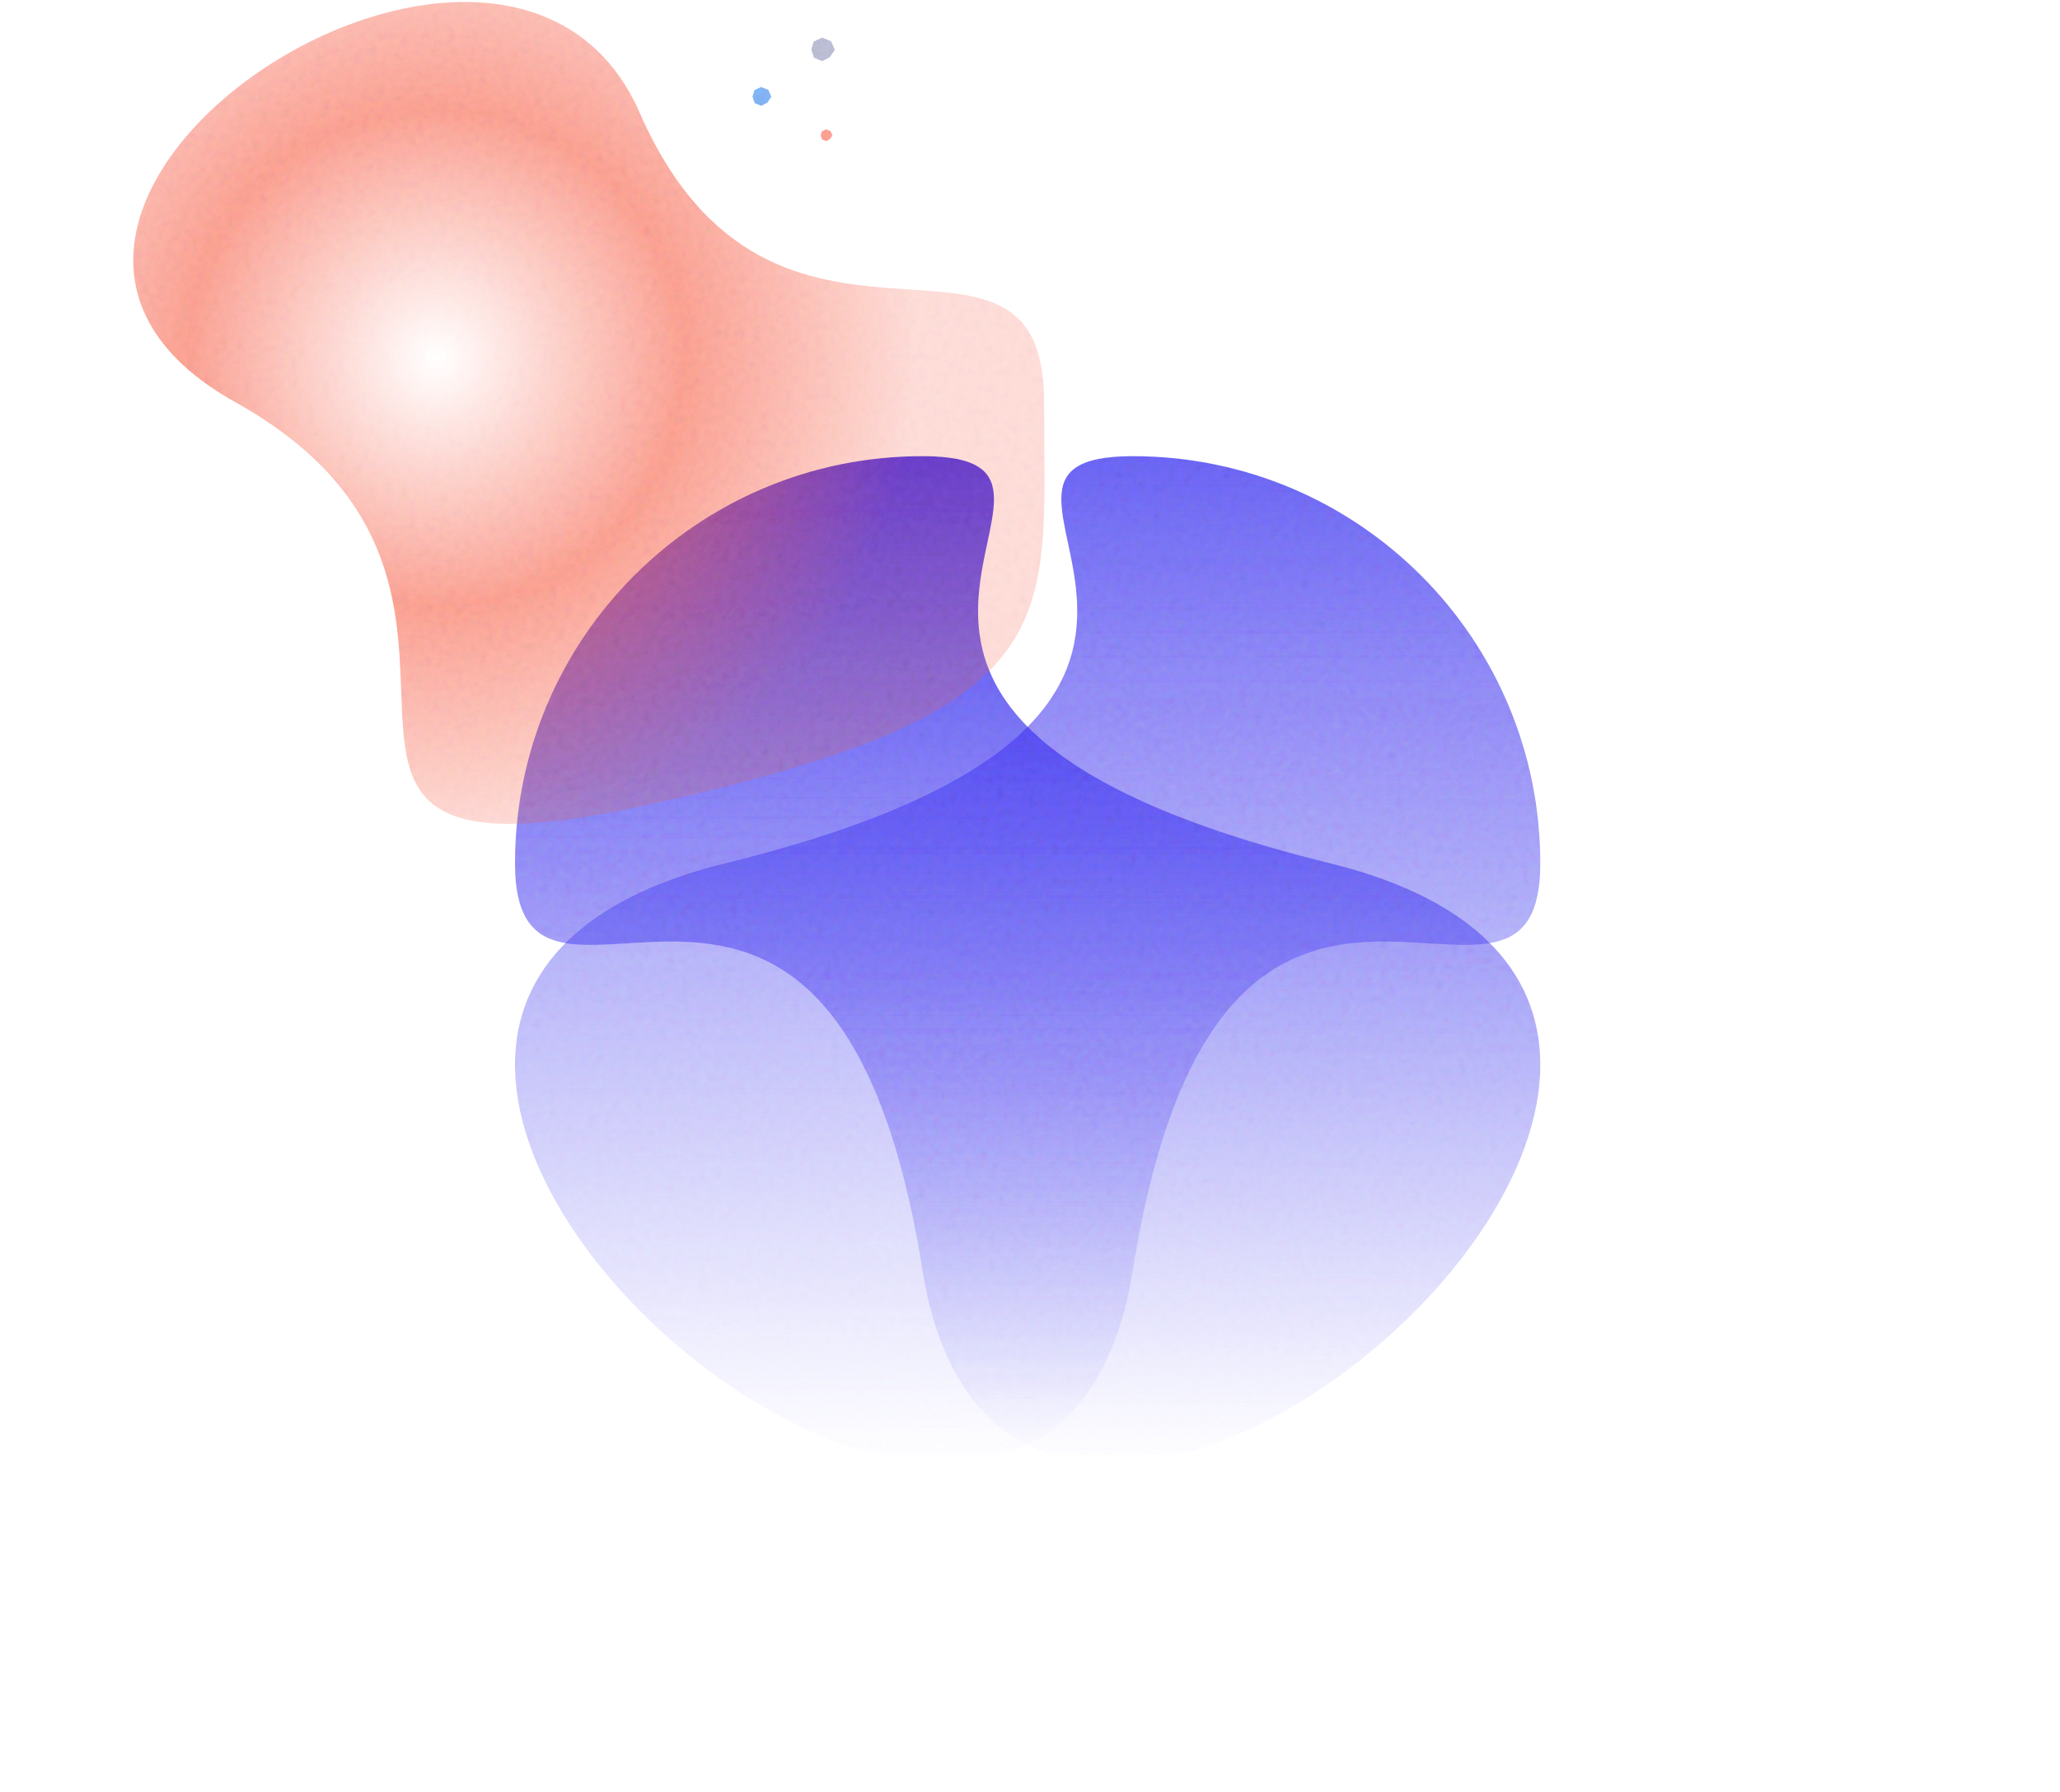
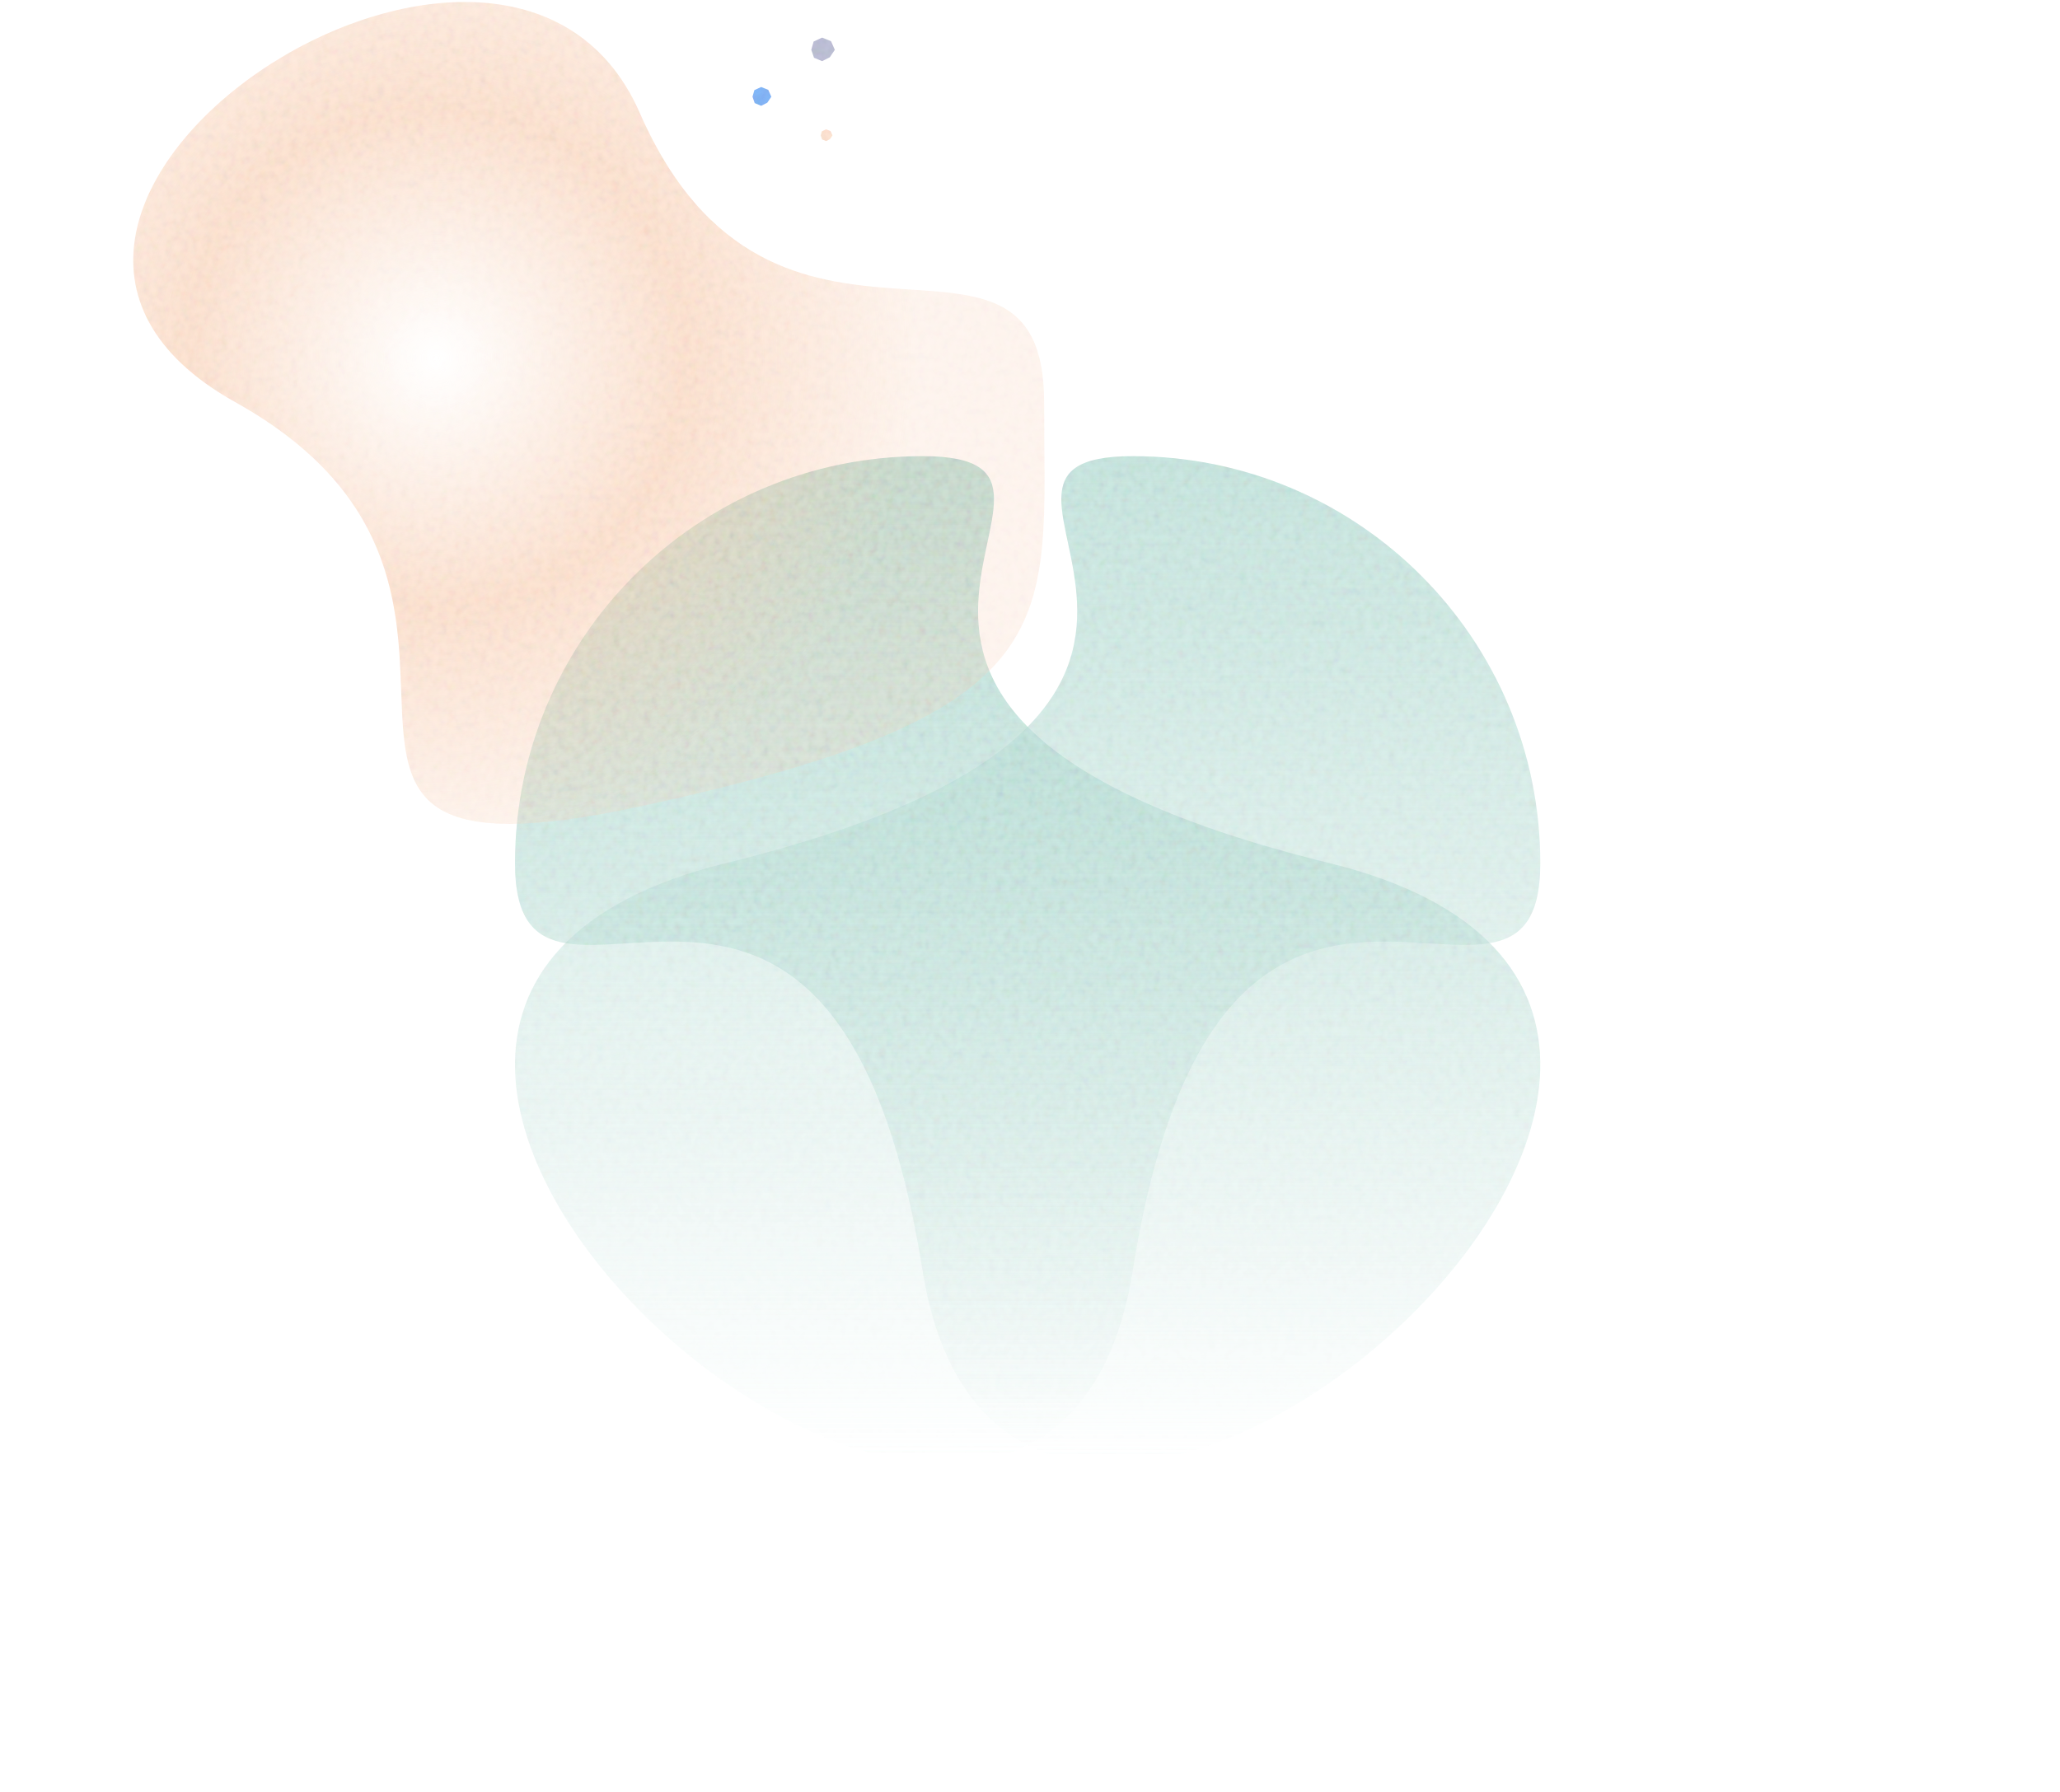
<svg xmlns="http://www.w3.org/2000/svg" width="876" height="762">
  <defs>
    <linearGradient x1="50%" y1="0%" x2="50%" y2="100%" id="b">
-       <stop stop-color="#4234F8" offset="0%" />
-       <stop stop-color="#4234F8" stop-opacity="0" offset="100%" />
+       <stop stop-color="#BEE3DB" offset="0%" />
+       <stop stop-color="#BEE3DB" stop-opacity="0" offset="100%" />
    </linearGradient>
    <radialGradient cx="33.3%" cy="43.394%" fx="33.3%" fy="43.394%" r="58.178%" gradientTransform="scale(.90193 1) rotate(-74.113 .351 .41)" id="c">
-       <stop stop-color="#FF6C50" stop-opacity="0" offset="0%" />
-       <stop stop-color="#FF6C50" stop-opacity=".64" offset="51.712%" />
-       <stop stop-color="#FF6C50" stop-opacity=".24" offset="100%" />
+       <stop stop-color="#FFD6BA" stop-opacity="0" offset="0%" />
+       <stop stop-color="#FFD6BA" stop-opacity=".64" offset="51.712%" />
+       <stop stop-color="#FFD6BA" stop-opacity=".24" offset="100%" />
    </radialGradient>
    <linearGradient x1="50%" y1="0%" x2="50%" y2="100%" id="d">
-       <stop stop-color="#4234F8" stop-opacity=".8" offset="0%" />
-       <stop stop-color="#4234F8" stop-opacity="0" offset="100%" />
+       <stop stop-color="#BEE3DB" stop-opacity=".8" offset="0%" />
+       <stop stop-color="#BEE3DB" stop-opacity="0" offset="100%" />
    </linearGradient>
    <filter id="a">
      <feTurbulence type="fractalNoise" numOctaves="2" baseFrequency=".3" result="turb" />
      <feComposite in="turb" operator="arithmetic" k1=".1" k2=".1" k3=".1" k4=".1" result="result1" />
      <feComposite operator="in" in="result1" in2="SourceGraphic" result="finalFilter" />
      <feBlend mode="multiply" in="finalFilter" in2="SourceGraphic" />
    </filter>
  </defs>
  <g fill="none" fill-rule="evenodd" filter="url(#a)">
    <path d="M173.286 346.278c37.75 237.363 436.799-108.302 173.285-173.139C83.058 108.302 268.99 0 173.286 0S0 77.517 0 173.14c0 95.621 135.536-64.225 173.286 173.138z" transform="translate(219 194)" fill="url(#b)" />
    <path d="M216 343c185-39.91 172-77.007 172-172s-115 7-172-123.102C159-82.203-100.836 90.254 44 171c144.836 80.746-13 211.91 172 172z" transform="translate(56)" fill="url(#c)" />
    <path fill="#C1C3DA" d="M349.608 16l-3.624 1.667-.984 3.53 1.158 3.36 3.45 1.443 3.249-1.639L355 21.196l-1.62-3.674z" />
-     <path fill-opacity=".64" fill="#FF6C50" d="M351.304 55l-1.812.833-.492 1.765.579 1.68 1.725.722 1.624-.82L354 57.599l-.81-1.837z" />
+     <path fill-opacity=".64" fill="#FFD6BA" d="M351.304 55l-1.812.833-.492 1.765.579 1.68 1.725.722 1.624-.82L354 57.599l-.81-1.837z" />
    <path fill-opacity=".64" fill="#268DF7" d="M323.686 37l-2.899 1.334-.787 2.823.926 2.688 2.76 1.155 2.6-1.31L328 41.156l-1.295-2.94z" />
    <path d="M392.286 540.278c37.75 237.363 436.799-108.302 173.285-173.139C302.058 302.302 487.99 194 392.286 194S219 271.517 219 367.14c0 95.621 135.536-64.225 173.286 173.138z" fill="url(#d)" transform="matrix(-1 0 0 1 874 0)" />
  </g>
</svg>
